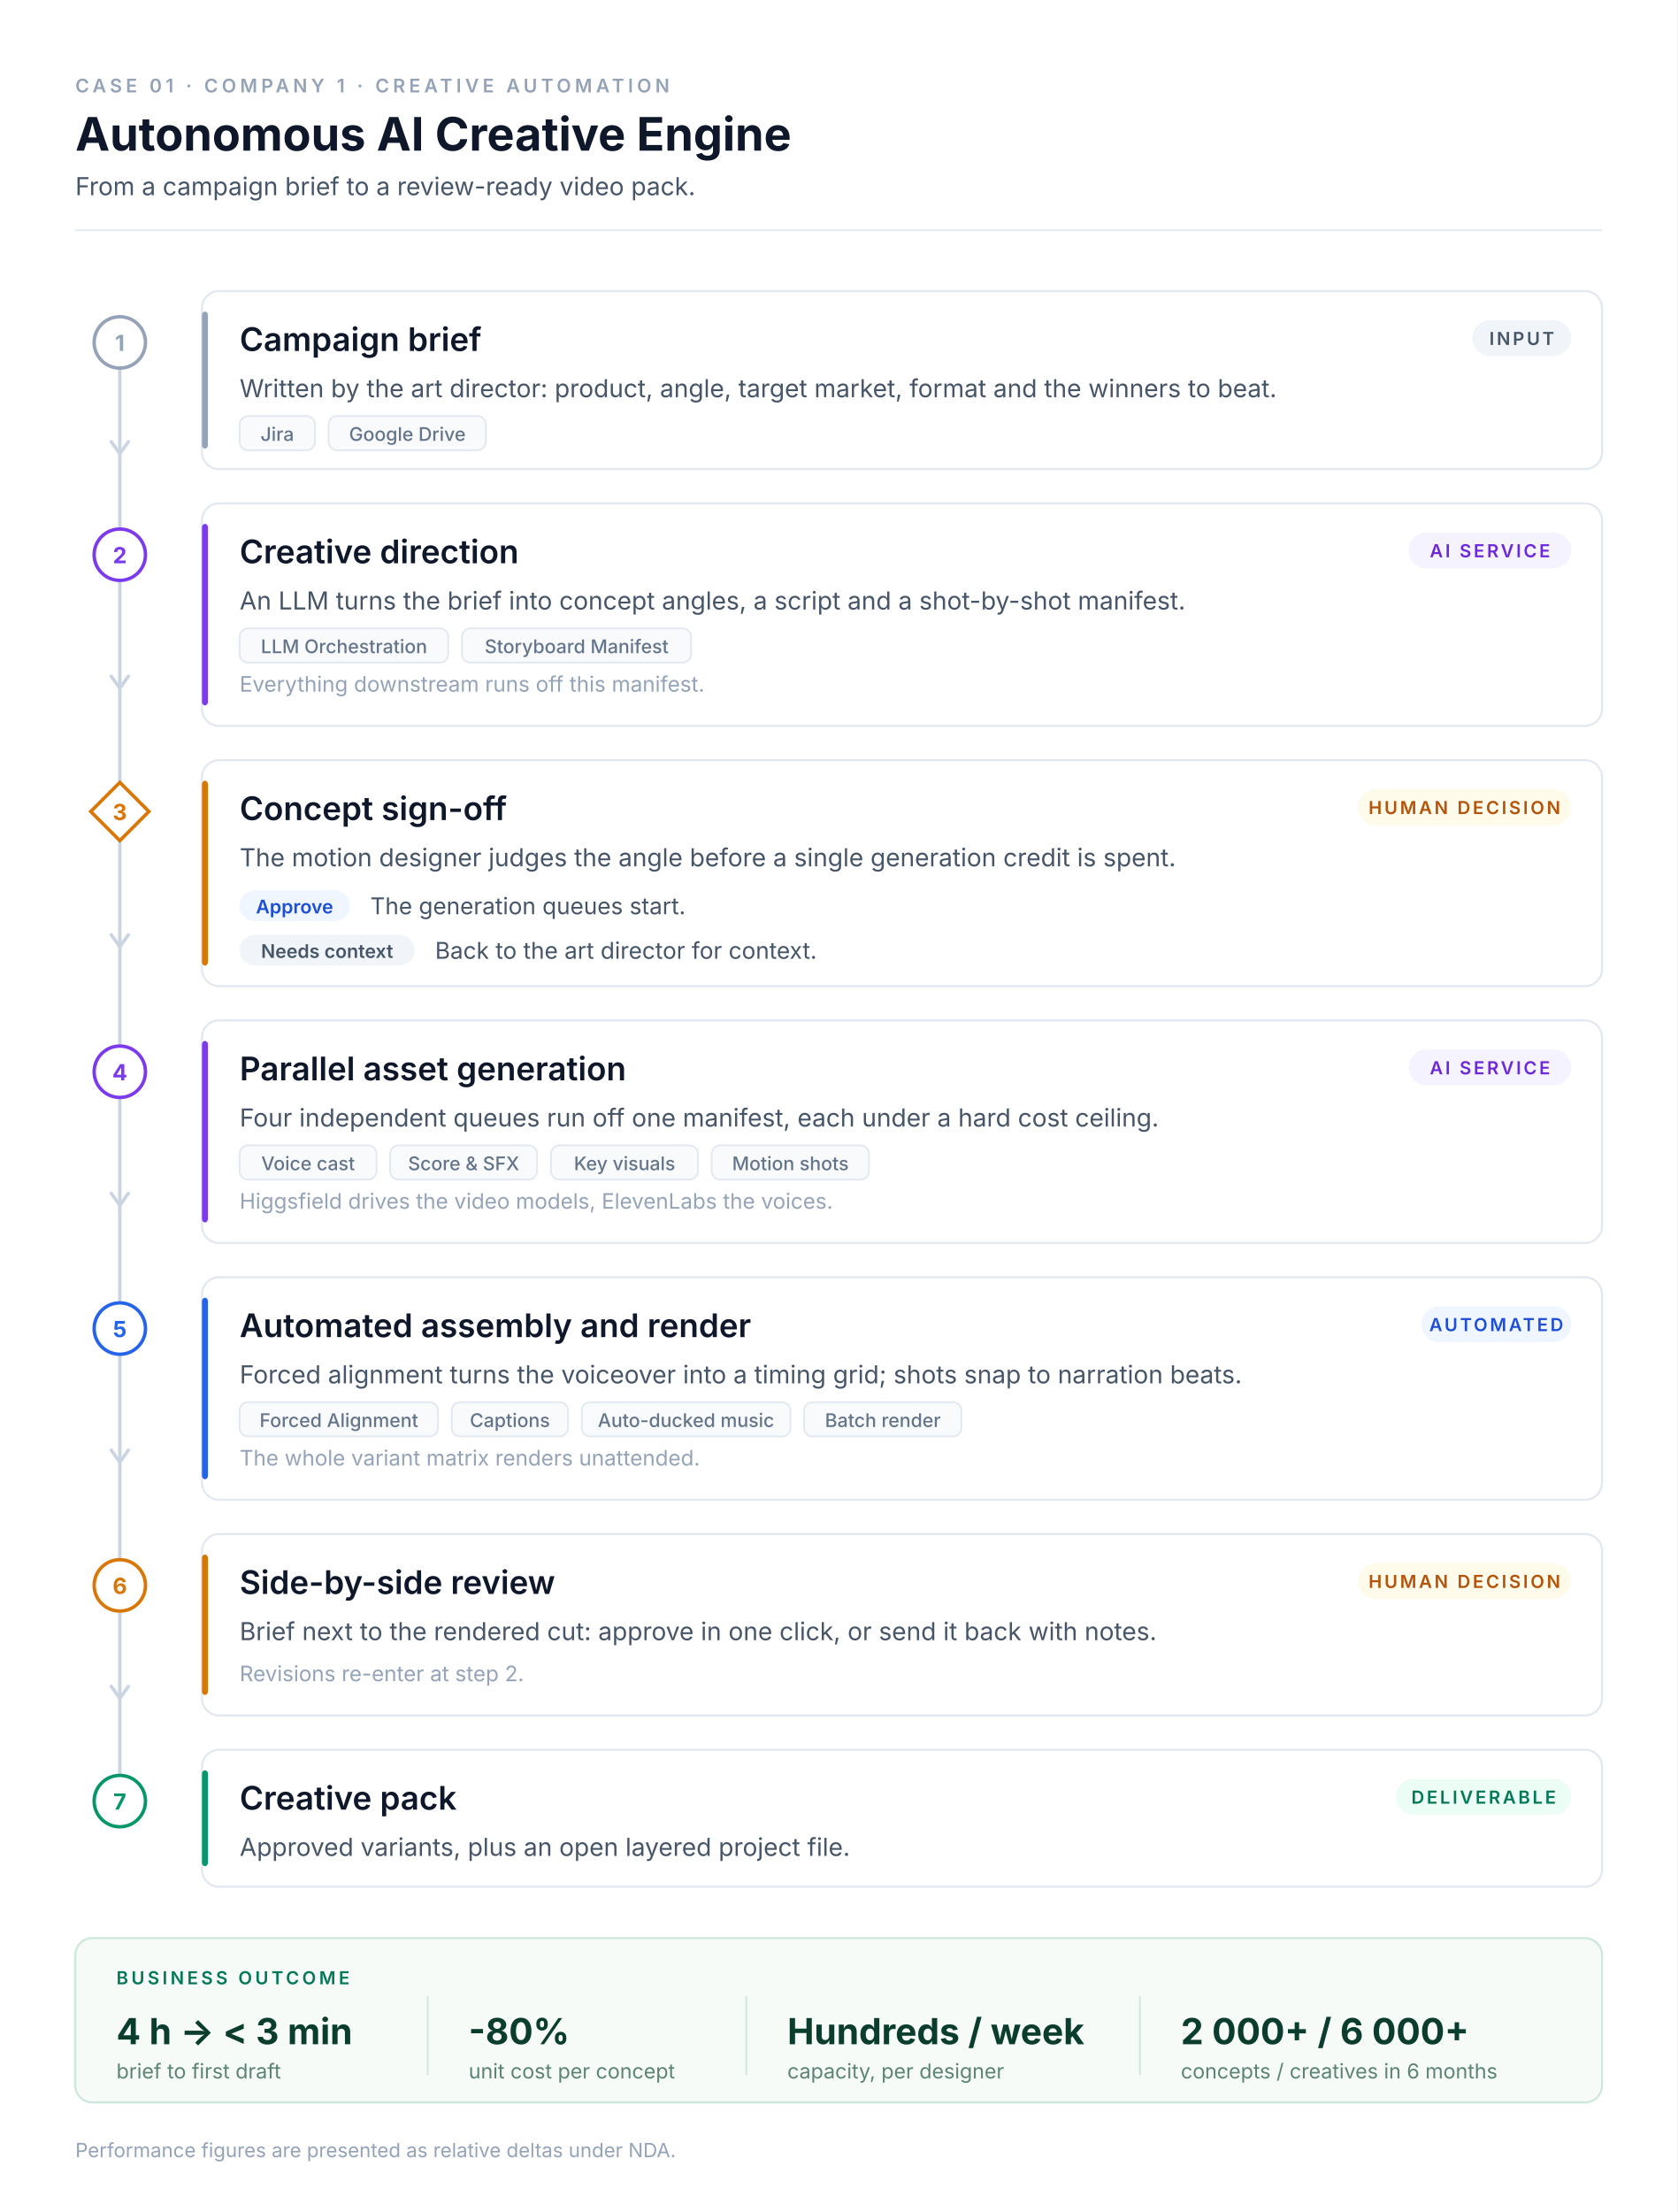
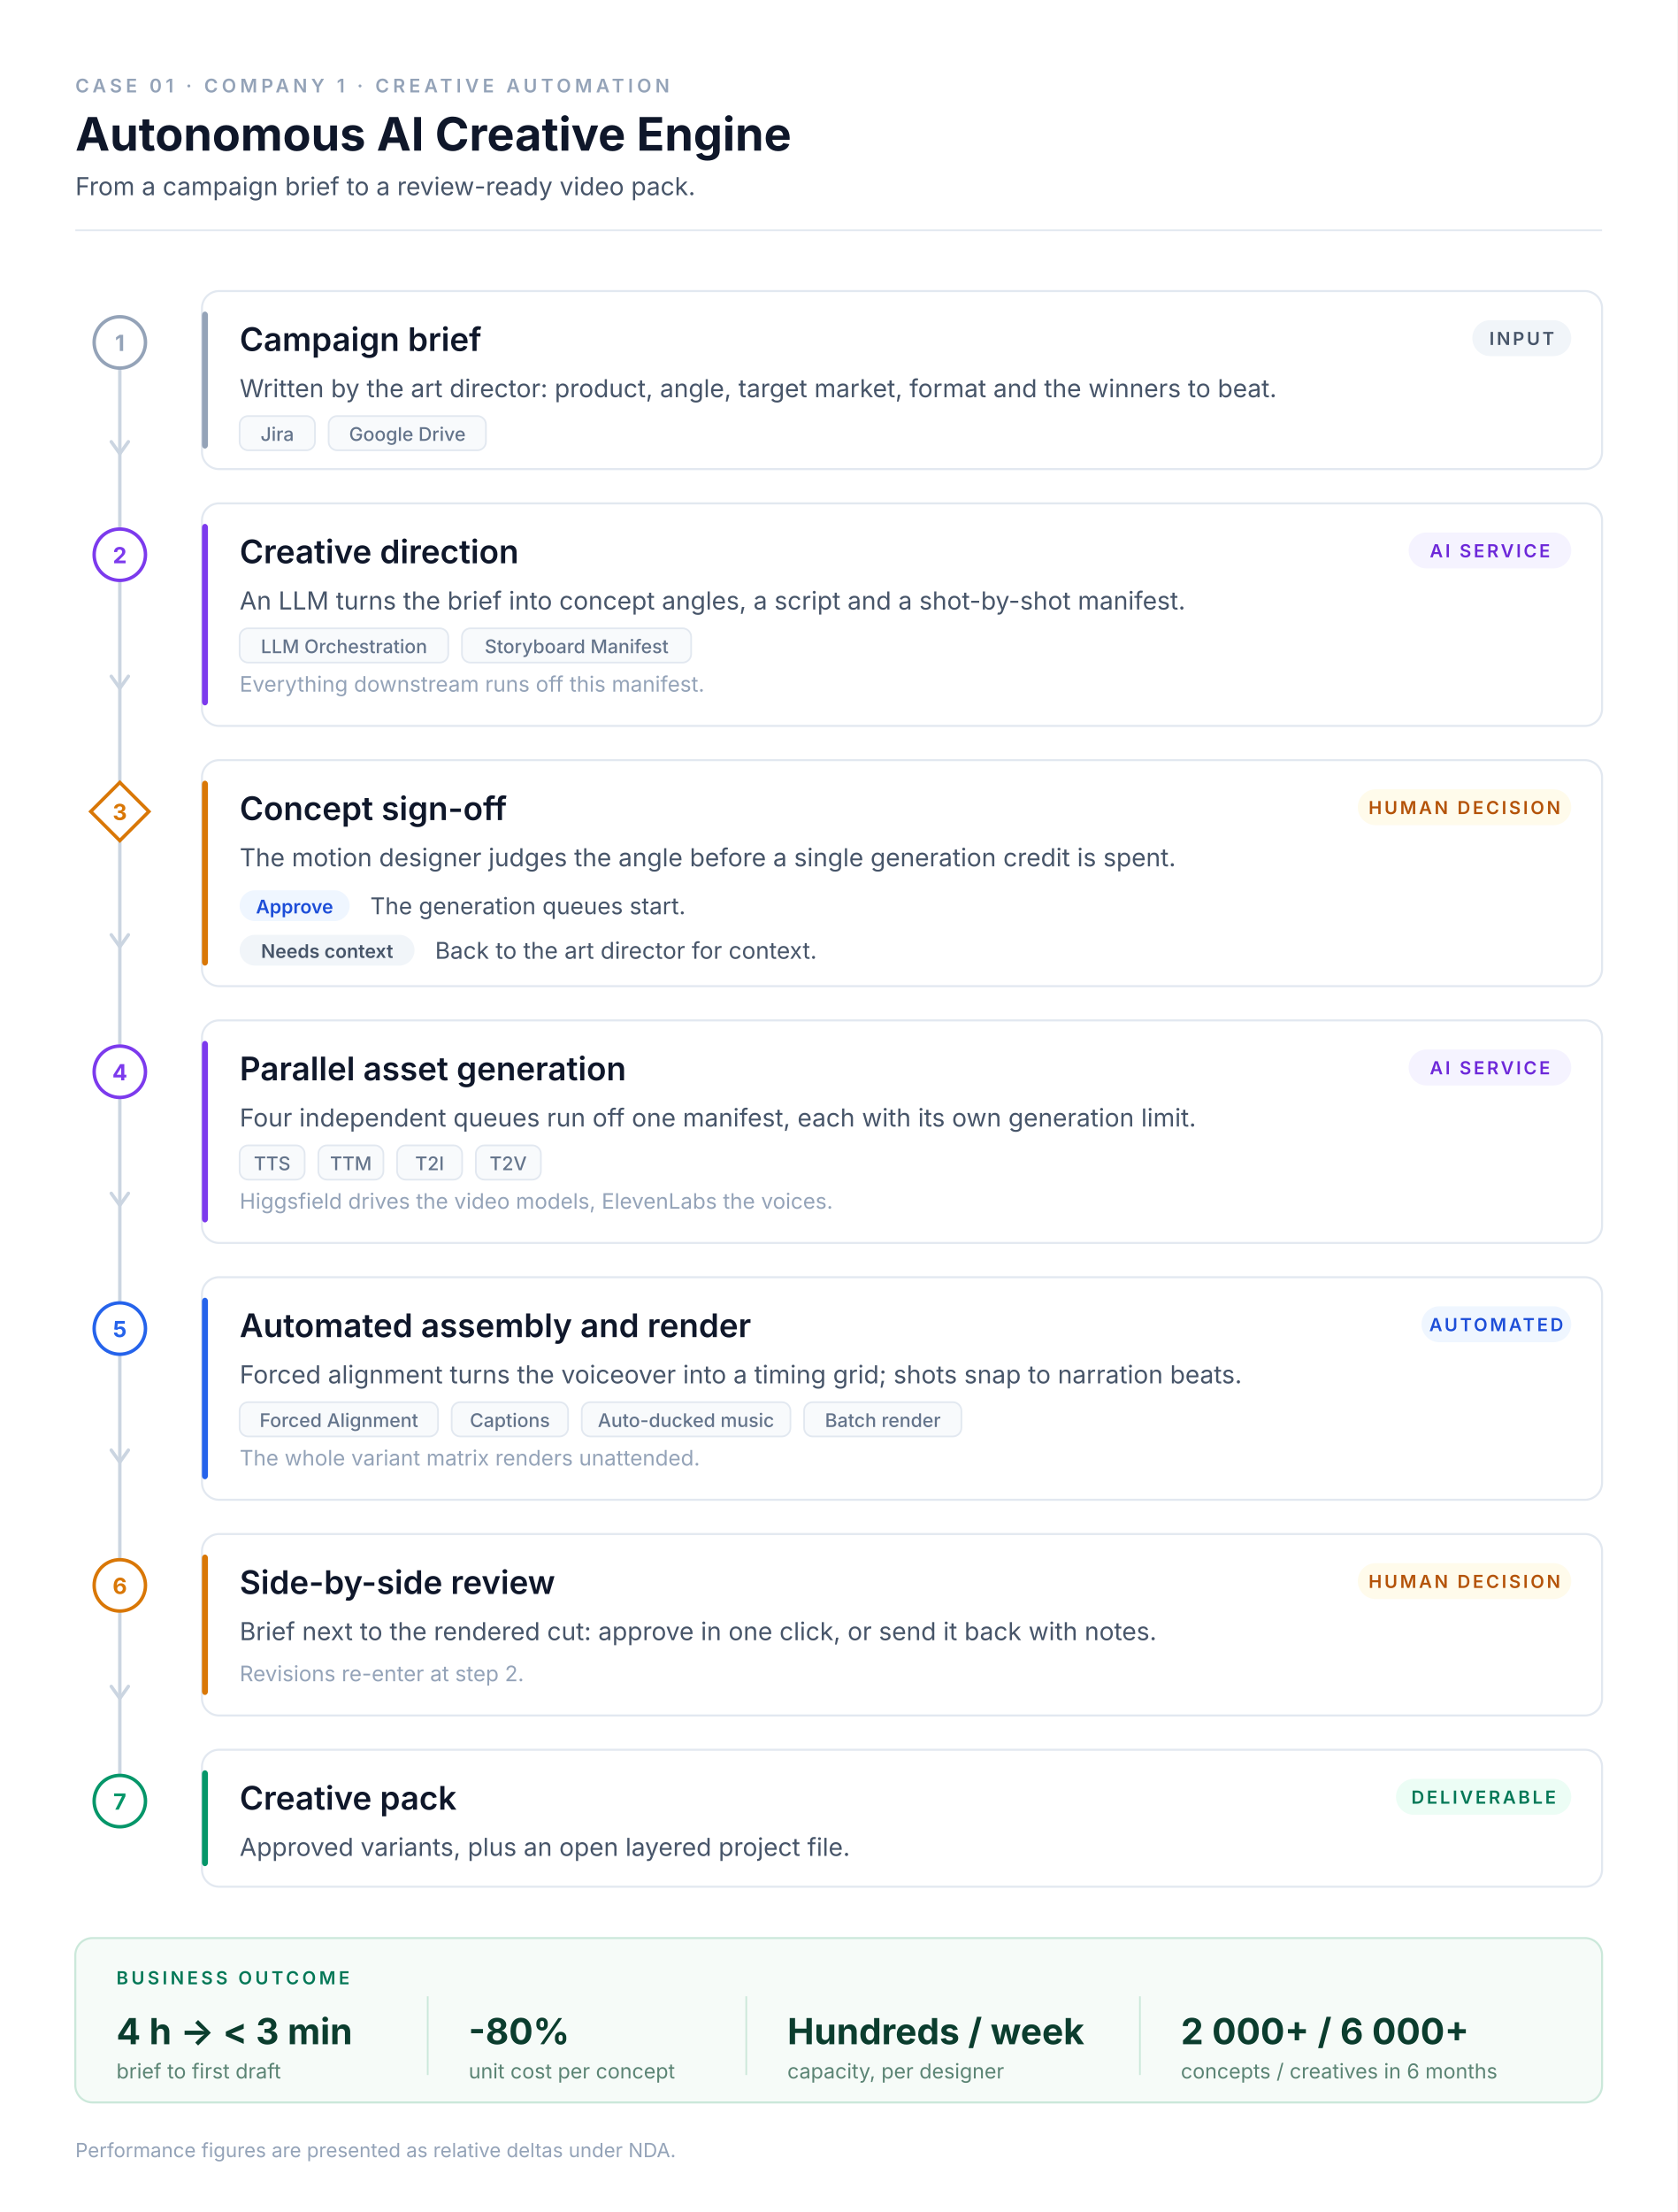
<svg xmlns="http://www.w3.org/2000/svg" width="980" height="1292" viewBox="0 0 980 1292">
  <rect width="980" height="1292" fill="#FFFFFF" />
  <path d="M70 200 L70 1052" stroke="#CBD5E1" stroke-width="2" fill="none" />
  <path d="M65 258.0 L70 265.0 L75 258.0" fill="none" stroke="#CBD5E1" stroke-width="2" stroke-linecap="round" stroke-linejoin="round" />
  <path d="M65 395.0 L70 402.0 L75 395.0" fill="none" stroke="#CBD5E1" stroke-width="2" stroke-linecap="round" stroke-linejoin="round" />
  <path d="M65 546.0 L70 553.0 L75 546.0" fill="none" stroke="#CBD5E1" stroke-width="2" stroke-linecap="round" stroke-linejoin="round" />
  <path d="M65 697.0 L70 704.0 L75 697.0" fill="none" stroke="#CBD5E1" stroke-width="2" stroke-linecap="round" stroke-linejoin="round" />
  <path d="M65 847.0 L70 854.0 L75 847.0" fill="none" stroke="#CBD5E1" stroke-width="2" stroke-linecap="round" stroke-linejoin="round" />
  <path d="M65 985.0 L70 992.0 L75 985.0" fill="none" stroke="#CBD5E1" stroke-width="2" stroke-linecap="round" stroke-linejoin="round" />
  <circle cx="70" cy="200" r="15" fill="#FFFFFF" stroke="#94A3B8" stroke-width="2" />
  <text x="70" y="205" font-family="Inter, Helvetica Neue, Arial, sans-serif" font-size="13" font-weight="700" fill="#94A3B8" text-anchor="middle">1</text>
  <circle cx="70" cy="324" r="15" fill="#FFFFFF" stroke="#7C3AED" stroke-width="2" />
  <text x="70" y="329" font-family="Inter, Helvetica Neue, Arial, sans-serif" font-size="13" font-weight="700" fill="#7C3AED" text-anchor="middle">2</text>
  <path d="M70 457 L87 474 L70 491 L53 474 Z" fill="#FFFFFF" stroke="#D97706" stroke-width="2" />
  <text x="70" y="479" font-family="Inter, Helvetica Neue, Arial, sans-serif" font-size="13" font-weight="700" fill="#D97706" text-anchor="middle">3</text>
  <circle cx="70" cy="626" r="15" fill="#FFFFFF" stroke="#7C3AED" stroke-width="2" />
  <text x="70" y="631" font-family="Inter, Helvetica Neue, Arial, sans-serif" font-size="13" font-weight="700" fill="#7C3AED" text-anchor="middle">4</text>
  <circle cx="70" cy="776" r="15" fill="#FFFFFF" stroke="#2563EB" stroke-width="2" />
  <text x="70" y="781" font-family="Inter, Helvetica Neue, Arial, sans-serif" font-size="13" font-weight="700" fill="#2563EB" text-anchor="middle">5</text>
  <circle cx="70" cy="926" r="15" fill="#FFFFFF" stroke="#D97706" stroke-width="2" />
  <text x="70" y="931" font-family="Inter, Helvetica Neue, Arial, sans-serif" font-size="13" font-weight="700" fill="#D97706" text-anchor="middle">6</text>
  <circle cx="70" cy="1052" r="15" fill="#FFFFFF" stroke="#059669" stroke-width="2" />
  <text x="70" y="1057" font-family="Inter, Helvetica Neue, Arial, sans-serif" font-size="13" font-weight="700" fill="#059669" text-anchor="middle">7</text>
  <text x="44.0" y="54.0" font-family="Inter, Helvetica Neue, Arial, sans-serif" font-size="11" font-weight="600" fill="#94A3B8" text-anchor="start" letter-spacing="2.2">CASE 01 · COMPANY 1 · CREATIVE AUTOMATION</text>
  <text x="44.0" y="88.0" font-family="Inter, Helvetica Neue, Arial, sans-serif" font-size="27" font-weight="700" fill="#0F172A" text-anchor="start">Autonomous AI Creative Engine</text>
  <text x="44.0" y="114.0" font-family="Inter, Helvetica Neue, Arial, sans-serif" font-size="14.5" font-weight="400" fill="#475569" text-anchor="start">From a campaign brief to a review-ready video pack.</text>
  <rect x="44.0" y="134.0" width="892.0" height="1.0" rx="0" fill="#E2E8F0" stroke="none" stroke-width="1" />
  <rect x="118.0" y="170.0" width="818.0" height="104.0" rx="10" fill="#FFFFFF" stroke="#E2E8F0" stroke-width="1.2" />
  <rect x="118.0" y="182.0" width="3.5" height="80.0" rx="2" fill="#94A3B8" stroke="none" stroke-width="1" />
  <rect x="860.2" y="187.0" width="57.8" height="21.0" rx="10.5" fill="#F1F5F9" stroke="none" stroke-width="1" />
  <text x="889.1" y="201.5" font-family="Inter, Helvetica Neue, Arial, sans-serif" font-size="10.5" font-weight="600" fill="#475569" text-anchor="middle" letter-spacing="1.4">INPUT</text>
  <text x="140.0" y="205.0" font-family="Inter, Helvetica Neue, Arial, sans-serif" font-size="19" font-weight="600" fill="#0F172A" text-anchor="start">Campaign brief</text>
  <text x="140.0" y="232.0" font-family="Inter, Helvetica Neue, Arial, sans-serif" font-size="14.5" font-weight="400" fill="#475569" text-anchor="start">Written by the art director: product, angle, target market, format and the winners to beat.</text>
  <rect x="140.0" y="243.0" width="44.0" height="20.0" rx="5" fill="#F8FAFC" stroke="#E2E8F0" stroke-width="1" />
  <text x="162.0" y="257.5" font-family="Inter, Helvetica Neue, Arial, sans-serif" font-size="11" font-weight="500" fill="#64748B" text-anchor="middle">Jira</text>
  <rect x="192.0" y="243.0" width="91.9" height="20.0" rx="5" fill="#F8FAFC" stroke="#E2E8F0" stroke-width="1" />
  <text x="238.0" y="257.5" font-family="Inter, Helvetica Neue, Arial, sans-serif" font-size="11" font-weight="500" fill="#64748B" text-anchor="middle">Google Drive</text>
  <rect x="118.0" y="294.0" width="818.0" height="130.0" rx="10" fill="#FFFFFF" stroke="#E2E8F0" stroke-width="1.2" />
  <rect x="118.0" y="306.0" width="3.5" height="106.0" rx="2" fill="#7C3AED" stroke="none" stroke-width="1" />
  <rect x="823.0" y="311.0" width="95.0" height="21.0" rx="10.5" fill="#F5F3FF" stroke="none" stroke-width="1" />
  <text x="870.5" y="325.5" font-family="Inter, Helvetica Neue, Arial, sans-serif" font-size="10.5" font-weight="600" fill="#6D28D9" text-anchor="middle" letter-spacing="1.4">AI SERVICE</text>
  <text x="140.0" y="329.0" font-family="Inter, Helvetica Neue, Arial, sans-serif" font-size="19" font-weight="600" fill="#0F172A" text-anchor="start">Creative direction</text>
  <text x="140.0" y="356.0" font-family="Inter, Helvetica Neue, Arial, sans-serif" font-size="14.5" font-weight="400" fill="#475569" text-anchor="start">An LLM turns the brief into concept angles, a script and a shot-by-shot manifest.</text>
  <rect x="140.0" y="367.0" width="121.9" height="20.0" rx="5" fill="#F8FAFC" stroke="#E2E8F0" stroke-width="1" />
  <text x="201.0" y="381.5" font-family="Inter, Helvetica Neue, Arial, sans-serif" font-size="11" font-weight="500" fill="#64748B" text-anchor="middle">LLM Orchestration</text>
  <rect x="269.9" y="367.0" width="133.9" height="20.0" rx="5" fill="#F8FAFC" stroke="#E2E8F0" stroke-width="1" />
  <text x="336.9" y="381.5" font-family="Inter, Helvetica Neue, Arial, sans-serif" font-size="11" font-weight="500" fill="#64748B" text-anchor="middle">Storyboard Manifest</text>
  <text x="140.0" y="404.0" font-family="Inter, Helvetica Neue, Arial, sans-serif" font-size="12.5" font-weight="400" fill="#94A3B8" text-anchor="start">Everything downstream runs off this manifest.</text>
  <rect x="118.0" y="444.0" width="818.0" height="132.0" rx="10" fill="#FFFFFF" stroke="#E2E8F0" stroke-width="1.2" />
  <rect x="118.0" y="456.0" width="3.5" height="108.0" rx="2" fill="#D97706" stroke="none" stroke-width="1" />
  <rect x="793.3" y="461.0" width="124.7" height="21.0" rx="10.5" fill="#FFFBEB" stroke="none" stroke-width="1" />
  <text x="855.6" y="475.5" font-family="Inter, Helvetica Neue, Arial, sans-serif" font-size="10.5" font-weight="600" fill="#B45309" text-anchor="middle" letter-spacing="1.4">HUMAN DECISION</text>
  <text x="140.0" y="479.0" font-family="Inter, Helvetica Neue, Arial, sans-serif" font-size="19" font-weight="600" fill="#0F172A" text-anchor="start">Concept sign-off</text>
  <text x="140.0" y="506.0" font-family="Inter, Helvetica Neue, Arial, sans-serif" font-size="14.5" font-weight="400" fill="#475569" text-anchor="start">The motion designer judges the angle before a single generation credit is spent.</text>
  <rect x="140.0" y="520.0" width="64.3" height="18.0" rx="9" fill="#EFF6FF" stroke="none" stroke-width="1" />
  <text x="172.1" y="533.5" font-family="Inter, Helvetica Neue, Arial, sans-serif" font-size="11" font-weight="600" fill="#1D4ED8" text-anchor="middle">Approve</text>
  <text x="216.3" y="534.0" font-family="Inter, Helvetica Neue, Arial, sans-serif" font-size="13.5" font-weight="400" fill="#475569" text-anchor="start">The generation queues start.</text>
  <rect x="140.0" y="546.0" width="102.2" height="18.0" rx="9" fill="#F1F5F9" stroke="none" stroke-width="1" />
  <text x="191.1" y="559.5" font-family="Inter, Helvetica Neue, Arial, sans-serif" font-size="11" font-weight="600" fill="#475569" text-anchor="middle">Needs context</text>
  <text x="254.2" y="560.0" font-family="Inter, Helvetica Neue, Arial, sans-serif" font-size="13.5" font-weight="400" fill="#475569" text-anchor="start">Back to the art director for context.</text>
  <rect x="118.0" y="596.0" width="818.0" height="130.0" rx="10" fill="#FFFFFF" stroke="#E2E8F0" stroke-width="1.2" />
  <rect x="118.0" y="608.0" width="3.5" height="106.0" rx="2" fill="#7C3AED" stroke="none" stroke-width="1" />
  <rect x="823.0" y="613.0" width="95.0" height="21.0" rx="10.5" fill="#F5F3FF" stroke="none" stroke-width="1" />
  <text x="870.5" y="627.5" font-family="Inter, Helvetica Neue, Arial, sans-serif" font-size="10.5" font-weight="600" fill="#6D28D9" text-anchor="middle" letter-spacing="1.4">AI SERVICE</text>
  <text x="140.0" y="631.0" font-family="Inter, Helvetica Neue, Arial, sans-serif" font-size="19" font-weight="600" fill="#0F172A" text-anchor="start">Parallel asset generation</text>
-   <text x="140.0" y="658.0" font-family="Inter, Helvetica Neue, Arial, sans-serif" font-size="14.5" font-weight="400" fill="#475569" text-anchor="start">Four independent queues run off one manifest, each under a hard cost ceiling.</text>
-   <rect x="140.0" y="669.0" width="80.0" height="20.0" rx="5" fill="#F8FAFC" stroke="#E2E8F0" stroke-width="1" />
-   <text x="180.0" y="683.5" font-family="Inter, Helvetica Neue, Arial, sans-serif" font-size="11" font-weight="500" fill="#64748B" text-anchor="middle">Voice cast</text>
-   <rect x="227.9" y="669.0" width="85.9" height="20.0" rx="5" fill="#F8FAFC" stroke="#E2E8F0" stroke-width="1" />
-   <text x="270.9" y="683.5" font-family="Inter, Helvetica Neue, Arial, sans-serif" font-size="11" font-weight="500" fill="#64748B" text-anchor="middle">Score &amp; SFX</text>
-   <rect x="321.9" y="669.0" width="85.9" height="20.0" rx="5" fill="#F8FAFC" stroke="#E2E8F0" stroke-width="1" />
-   <text x="364.9" y="683.5" font-family="Inter, Helvetica Neue, Arial, sans-serif" font-size="11" font-weight="500" fill="#64748B" text-anchor="middle">Key visuals</text>
-   <rect x="415.8" y="669.0" width="91.9" height="20.0" rx="5" fill="#F8FAFC" stroke="#E2E8F0" stroke-width="1" />
-   <text x="461.8" y="683.5" font-family="Inter, Helvetica Neue, Arial, sans-serif" font-size="11" font-weight="500" fill="#64748B" text-anchor="middle">Motion shots</text>
+   <text x="140.0" y="658.0" font-family="Inter, Helvetica Neue, Arial, sans-serif" font-size="14.5" font-weight="400" fill="#475569" text-anchor="start">Four independent queues run off one manifest, each with its own generation limit.</text>
+   <rect x="140.0" y="669.0" width="38.0" height="20.0" rx="5" fill="#F8FAFC" stroke="#E2E8F0" stroke-width="1" />
+   <text x="159.0" y="683.5" font-family="Inter, Helvetica Neue, Arial, sans-serif" font-size="11" font-weight="500" fill="#64748B" text-anchor="middle">TTS</text>
+   <rect x="186.0" y="669.0" width="38.0" height="20.0" rx="5" fill="#F8FAFC" stroke="#E2E8F0" stroke-width="1" />
+   <text x="205.0" y="683.5" font-family="Inter, Helvetica Neue, Arial, sans-serif" font-size="11" font-weight="500" fill="#64748B" text-anchor="middle">TTM</text>
+   <rect x="232.0" y="669.0" width="38.0" height="20.0" rx="5" fill="#F8FAFC" stroke="#E2E8F0" stroke-width="1" />
+   <text x="251.0" y="683.5" font-family="Inter, Helvetica Neue, Arial, sans-serif" font-size="11" font-weight="500" fill="#64748B" text-anchor="middle">T2I</text>
+   <rect x="278.0" y="669.0" width="38.0" height="20.0" rx="5" fill="#F8FAFC" stroke="#E2E8F0" stroke-width="1" />
+   <text x="296.9" y="683.5" font-family="Inter, Helvetica Neue, Arial, sans-serif" font-size="11" font-weight="500" fill="#64748B" text-anchor="middle">T2V</text>
  <text x="140.0" y="706.0" font-family="Inter, Helvetica Neue, Arial, sans-serif" font-size="12.5" font-weight="400" fill="#94A3B8" text-anchor="start">Higgsfield drives the video models, ElevenLabs the voices.</text>
  <rect x="118.0" y="746.0" width="818.0" height="130.0" rx="10" fill="#FFFFFF" stroke="#E2E8F0" stroke-width="1.2" />
  <rect x="118.0" y="758.0" width="3.5" height="106.0" rx="2" fill="#2563EB" stroke="none" stroke-width="1" />
  <rect x="830.5" y="763.0" width="87.5" height="21.0" rx="10.5" fill="#EFF6FF" stroke="none" stroke-width="1" />
  <text x="874.2" y="777.5" font-family="Inter, Helvetica Neue, Arial, sans-serif" font-size="10.5" font-weight="600" fill="#1D4ED8" text-anchor="middle" letter-spacing="1.4">AUTOMATED</text>
  <text x="140.0" y="781.0" font-family="Inter, Helvetica Neue, Arial, sans-serif" font-size="19" font-weight="600" fill="#0F172A" text-anchor="start">Automated assembly and render</text>
  <text x="140.0" y="808.0" font-family="Inter, Helvetica Neue, Arial, sans-serif" font-size="14.5" font-weight="400" fill="#475569" text-anchor="start">Forced alignment turns the voiceover into a timing grid; shots snap to narration beats.</text>
  <rect x="140.0" y="819.0" width="115.9" height="20.0" rx="5" fill="#F8FAFC" stroke="#E2E8F0" stroke-width="1" />
  <text x="198.0" y="833.5" font-family="Inter, Helvetica Neue, Arial, sans-serif" font-size="11" font-weight="500" fill="#64748B" text-anchor="middle">Forced Alignment</text>
  <rect x="263.9" y="819.0" width="68.0" height="20.0" rx="5" fill="#F8FAFC" stroke="#E2E8F0" stroke-width="1" />
  <text x="297.9" y="833.5" font-family="Inter, Helvetica Neue, Arial, sans-serif" font-size="11" font-weight="500" fill="#64748B" text-anchor="middle">Captions</text>
  <rect x="339.9" y="819.0" width="121.9" height="20.0" rx="5" fill="#F8FAFC" stroke="#E2E8F0" stroke-width="1" />
  <text x="400.8" y="833.5" font-family="Inter, Helvetica Neue, Arial, sans-serif" font-size="11" font-weight="500" fill="#64748B" text-anchor="middle">Auto-ducked music</text>
  <rect x="469.8" y="819.0" width="91.9" height="20.0" rx="5" fill="#F8FAFC" stroke="#E2E8F0" stroke-width="1" />
  <text x="515.8" y="833.5" font-family="Inter, Helvetica Neue, Arial, sans-serif" font-size="11" font-weight="500" fill="#64748B" text-anchor="middle">Batch render</text>
  <text x="140.0" y="856.0" font-family="Inter, Helvetica Neue, Arial, sans-serif" font-size="12.5" font-weight="400" fill="#94A3B8" text-anchor="start">The whole variant matrix renders unattended.</text>
  <rect x="118.0" y="896.0" width="818.0" height="106.0" rx="10" fill="#FFFFFF" stroke="#E2E8F0" stroke-width="1.2" />
  <rect x="118.0" y="908.0" width="3.5" height="82.0" rx="2" fill="#D97706" stroke="none" stroke-width="1" />
  <rect x="793.3" y="913.0" width="124.7" height="21.0" rx="10.5" fill="#FFFBEB" stroke="none" stroke-width="1" />
  <text x="855.6" y="927.5" font-family="Inter, Helvetica Neue, Arial, sans-serif" font-size="10.5" font-weight="600" fill="#B45309" text-anchor="middle" letter-spacing="1.4">HUMAN DECISION</text>
  <text x="140.0" y="931.0" font-family="Inter, Helvetica Neue, Arial, sans-serif" font-size="19" font-weight="600" fill="#0F172A" text-anchor="start">Side-by-side review</text>
  <text x="140.0" y="958.0" font-family="Inter, Helvetica Neue, Arial, sans-serif" font-size="14.5" font-weight="400" fill="#475569" text-anchor="start">Brief next to the rendered cut: approve in one click, or send it back with notes.</text>
  <text x="140.0" y="982.0" font-family="Inter, Helvetica Neue, Arial, sans-serif" font-size="12.5" font-weight="400" fill="#94A3B8" text-anchor="start">Revisions re-enter at step 2.</text>
  <rect x="118.0" y="1022.0" width="818.0" height="80.0" rx="10" fill="#FFFFFF" stroke="#E2E8F0" stroke-width="1.2" />
  <rect x="118.0" y="1034.0" width="3.5" height="56.0" rx="2" fill="#059669" stroke="none" stroke-width="1" />
  <rect x="815.6" y="1039.0" width="102.4" height="21.0" rx="10.5" fill="#ECFDF5" stroke="none" stroke-width="1" />
  <text x="866.8" y="1053.5" font-family="Inter, Helvetica Neue, Arial, sans-serif" font-size="10.5" font-weight="600" fill="#047857" text-anchor="middle" letter-spacing="1.4">DELIVERABLE</text>
  <text x="140.0" y="1057.0" font-family="Inter, Helvetica Neue, Arial, sans-serif" font-size="19" font-weight="600" fill="#0F172A" text-anchor="start">Creative pack</text>
  <text x="140.0" y="1084.0" font-family="Inter, Helvetica Neue, Arial, sans-serif" font-size="14.5" font-weight="400" fill="#475569" text-anchor="start">Approved variants, plus an open layered project file.</text>
  <rect x="44.0" y="1132.0" width="892.0" height="96.0" rx="10" fill="#F6FBF8" stroke="#CBE8DA" stroke-width="1.2" />
  <text x="68.0" y="1159.0" font-family="Inter, Helvetica Neue, Arial, sans-serif" font-size="10.5" font-weight="600" fill="#047857" text-anchor="start" letter-spacing="1.8">BUSINESS OUTCOME</text>
  <text x="68.0" y="1194.0" font-family="Inter, Helvetica Neue, Arial, sans-serif" font-size="21" font-weight="700" fill="#0B3D2E" text-anchor="start">4 h → &lt; 3 min</text>
  <text x="68.0" y="1214.0" font-family="Inter, Helvetica Neue, Arial, sans-serif" font-size="12" font-weight="400" fill="#5B8474" text-anchor="start">brief to first draft</text>
  <rect x="249.4" y="1166.0" width="1.0" height="46.0" rx="0" fill="#CBE8DA" stroke="none" stroke-width="1" />
  <text x="273.8" y="1194.0" font-family="Inter, Helvetica Neue, Arial, sans-serif" font-size="21" font-weight="700" fill="#0B3D2E" text-anchor="start">-80%</text>
  <text x="273.8" y="1214.0" font-family="Inter, Helvetica Neue, Arial, sans-serif" font-size="12" font-weight="400" fill="#5B8474" text-anchor="start">unit cost per concept</text>
  <rect x="435.5" y="1166.0" width="1.0" height="46.0" rx="0" fill="#CBE8DA" stroke="none" stroke-width="1" />
  <text x="460.0" y="1194.0" font-family="Inter, Helvetica Neue, Arial, sans-serif" font-size="21" font-weight="700" fill="#0B3D2E" text-anchor="start">Hundreds / week</text>
  <text x="460.0" y="1214.0" font-family="Inter, Helvetica Neue, Arial, sans-serif" font-size="12" font-weight="400" fill="#5B8474" text-anchor="start">capacity, per designer</text>
  <rect x="665.5" y="1166.0" width="1.0" height="46.0" rx="0" fill="#CBE8DA" stroke="none" stroke-width="1" />
  <text x="689.9" y="1194.0" font-family="Inter, Helvetica Neue, Arial, sans-serif" font-size="21" font-weight="700" fill="#0B3D2E" text-anchor="start">2 000+ / 6 000+</text>
  <text x="689.9" y="1214.0" font-family="Inter, Helvetica Neue, Arial, sans-serif" font-size="12" font-weight="400" fill="#5B8474" text-anchor="start">concepts / creatives in 6 months</text>
  <text x="44.0" y="1260.0" font-family="Inter, Helvetica Neue, Arial, sans-serif" font-size="11.5" font-weight="400" fill="#94A3B8" text-anchor="start">Performance figures are presented as relative deltas under NDA.</text>
</svg>
